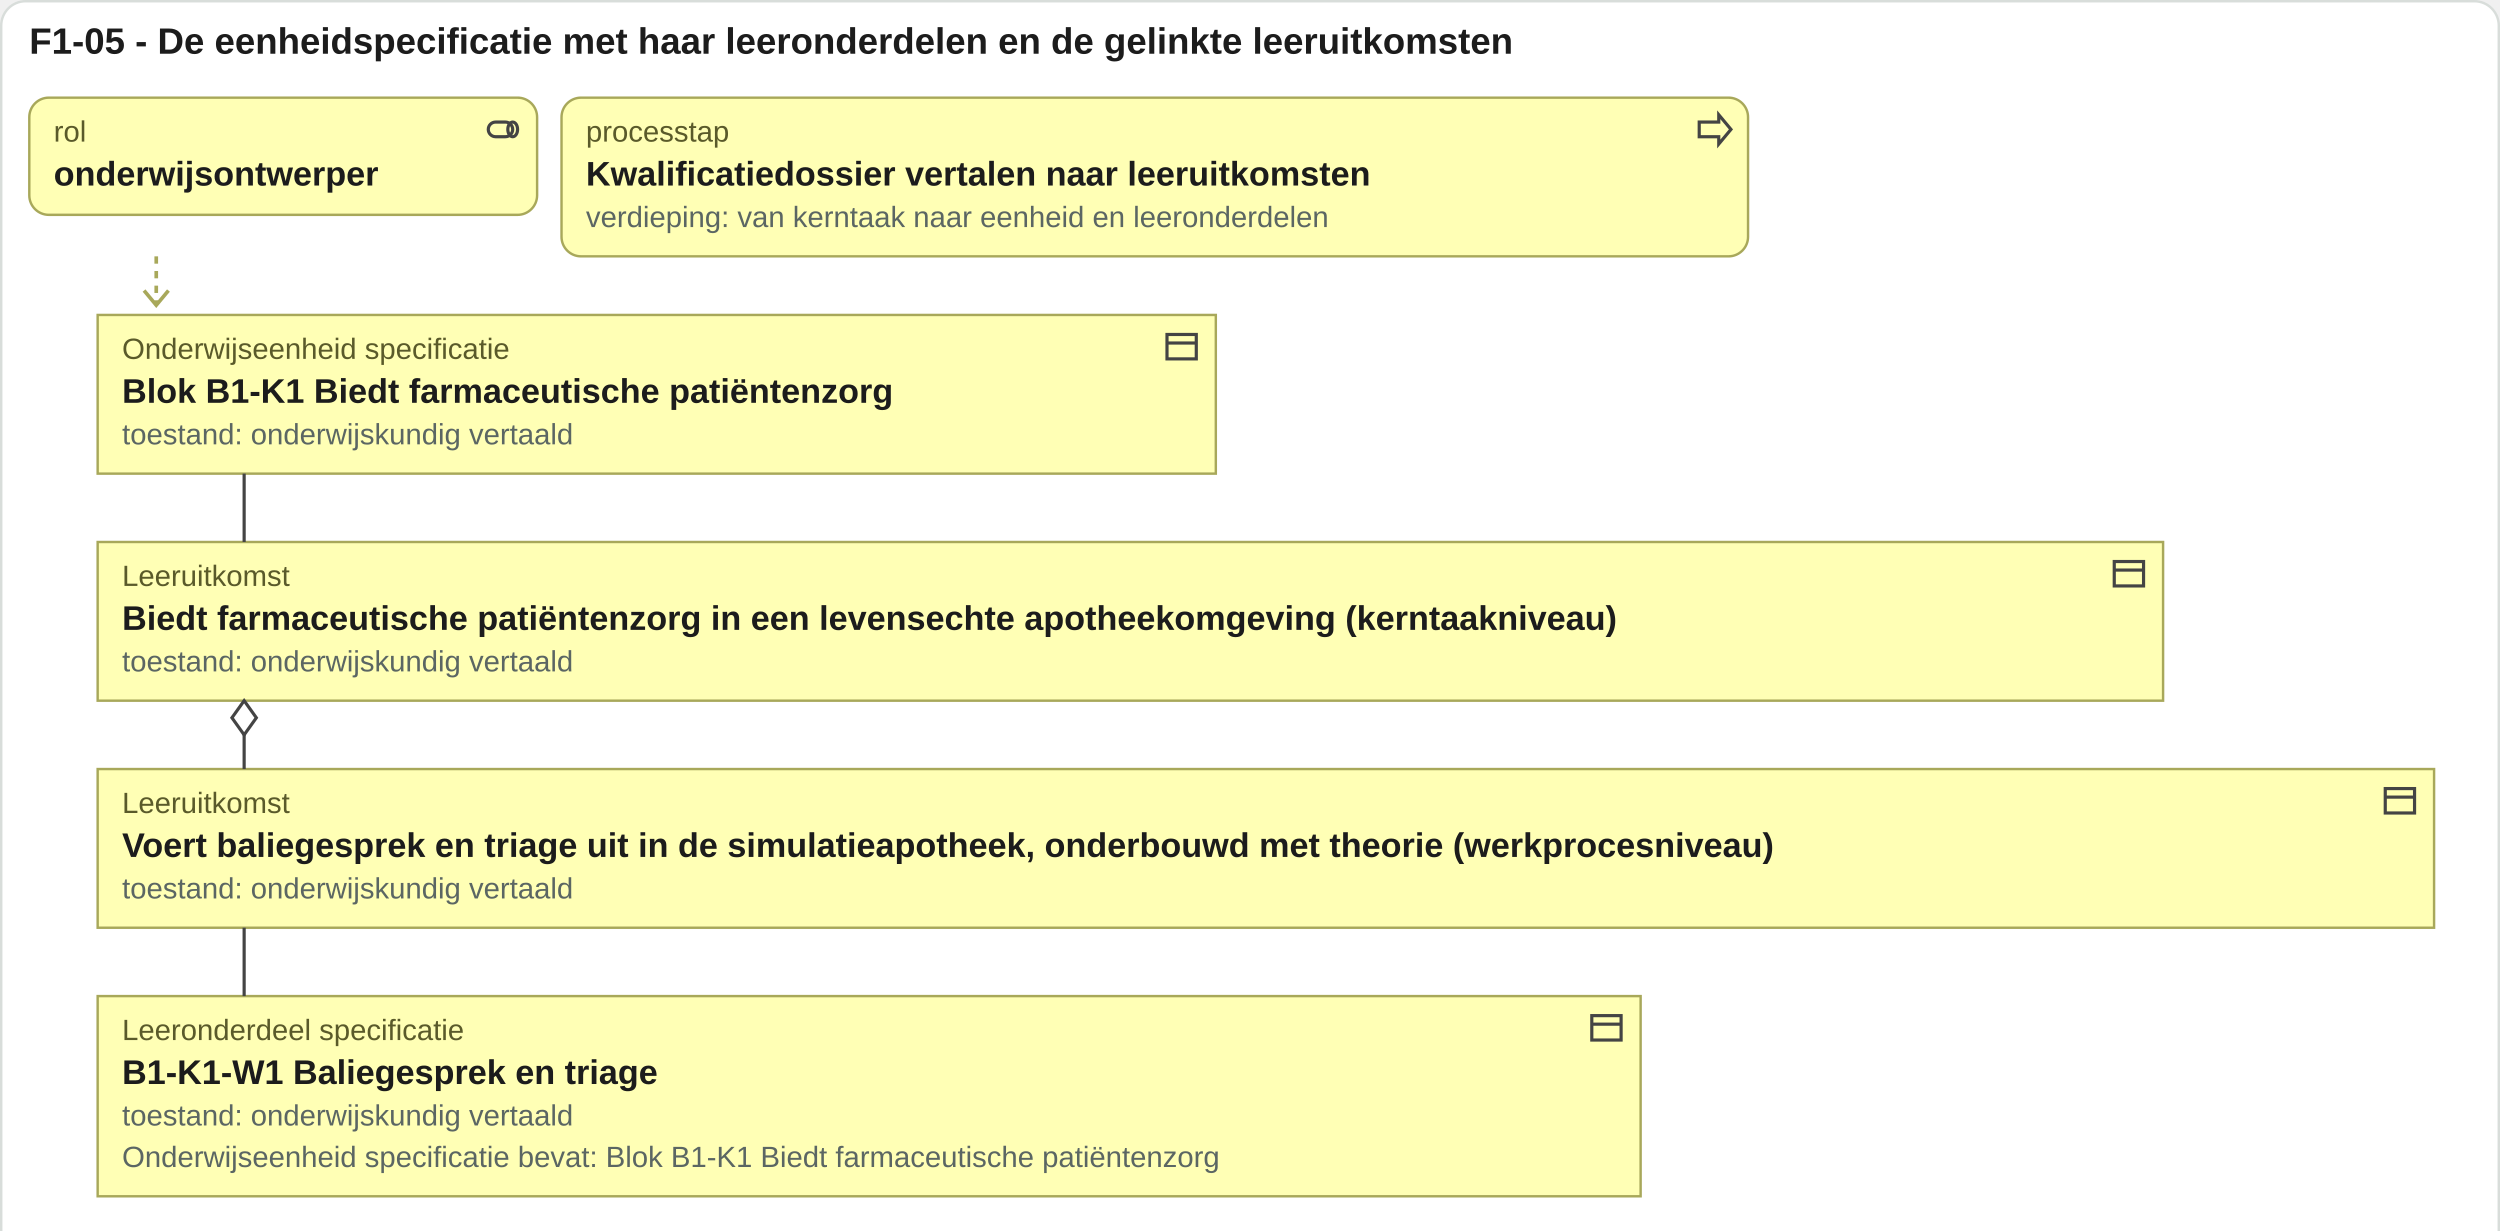
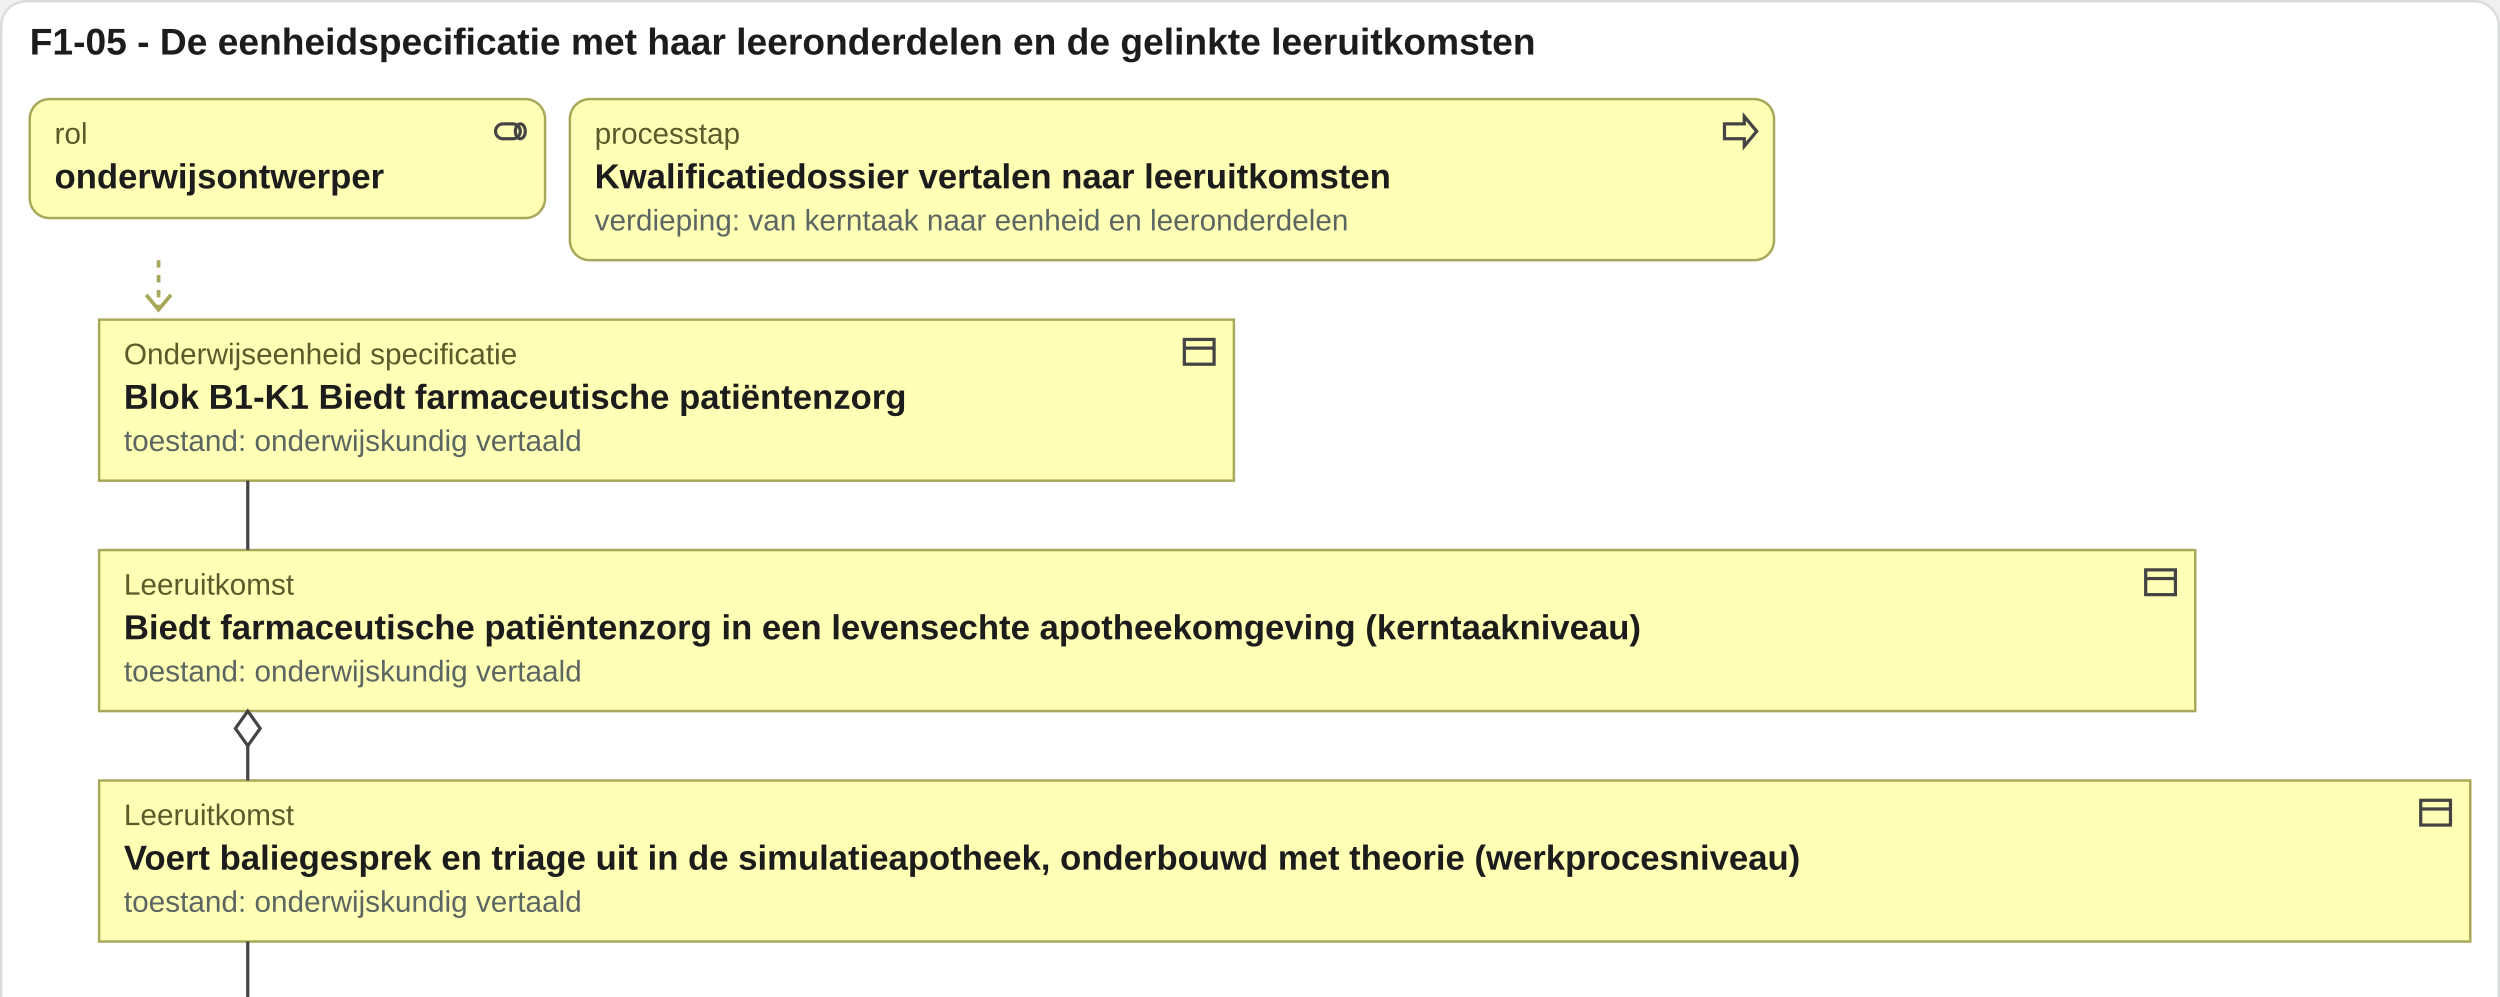
- <svg xmlns="http://www.w3.org/2000/svg" viewBox="0 0 1024 504" width="1024" height="504">
-   <rect x="0.5" y="0.5" width="1023" height="781" rx="10" fill="#ffffff" stroke="#d8ddda" />
+ <svg xmlns="http://www.w3.org/2000/svg" viewBox="0 0 1009 402" width="1009" height="402">
+   <rect x="0.5" y="0.5" width="1008" height="946" rx="10" fill="#ffffff" stroke="#d8ddda" />
  <text x="12" y="22" font-family="Arial, Helvetica, sans-serif" font-size="15" font-weight="bold" fill="#1c1c1c" text-anchor="start">F1-05 - De eenheidspecificatie met haar leeronderdelen en de gelinkte leeruitkomsten</text>
  <rect x="12" y="40" width="208" height="48" rx="8" fill="#ffffb5" stroke="#a8a85a" />
  <g transform="translate(198,45)" fill="none" stroke="#444" stroke-width="1.3">
    <rect x="2" y="5" width="10" height="6" rx="3" />
    <ellipse cx="12" cy="8" rx="2" ry="3" />
  </g>
  <text x="22" y="58" font-family="Arial, Helvetica, sans-serif" font-size="12" fill="#5a5a2a" text-anchor="start">rol</text>
  <text x="22" y="76" font-family="Arial, Helvetica, sans-serif" font-size="14" font-weight="bold" fill="#1c1c1c" text-anchor="start">onderwijsontwerper</text>
  <rect x="230" y="40" width="486" height="65" rx="8" fill="#ffffb5" stroke="#a8a85a" />
  <g transform="translate(694,45)" fill="none" stroke="#444" stroke-width="1.3">
    <path d="M2 5h8V2l5 6-5 6v-3H2z" />
  </g>
  <text x="240" y="58" font-family="Arial, Helvetica, sans-serif" font-size="12" fill="#5a5a2a" text-anchor="start">processtap</text>
  <text x="240" y="76" font-family="Arial, Helvetica, sans-serif" font-size="14" font-weight="bold" fill="#1c1c1c" text-anchor="start">Kwalificatiedossier vertalen naar leeruitkomsten</text>
  <text x="240" y="93" font-family="Arial, Helvetica, sans-serif" font-size="12" fill="#5b6663" text-anchor="start">verdieping: van kerntaak naar eenheid en leeronderdelen</text>
  <path d="M64 105 V125" stroke="#a8a85a" stroke-width="1.5" stroke-dasharray="3 3" />
  <path d="M59 119 l5 6 5 -6" fill="none" stroke="#a8a85a" stroke-width="1.5" />
  <rect x="40" y="129" width="458" height="65" rx="0" fill="#ffffb5" stroke="#a8a85a" />
  <g transform="translate(476,134)" fill="none" stroke="#444" stroke-width="1.3">
    <rect x="2" y="3" width="12" height="10" />
    <path d="M2 6.5h12" />
  </g>
  <text x="50" y="147" font-family="Arial, Helvetica, sans-serif" font-size="12" fill="#5a5a2a" text-anchor="start">Onderwijseenheid specificatie</text>
  <text x="50" y="165" font-family="Arial, Helvetica, sans-serif" font-size="14" font-weight="bold" fill="#1c1c1c" text-anchor="start">Blok B1-K1 Biedt farmaceutische patiëntenzorg</text>
  <text x="50" y="182" font-family="Arial, Helvetica, sans-serif" font-size="12" fill="#5b6663" text-anchor="start">toestand: onderwijskundig vertaald</text>
  <rect x="40" y="222" width="846" height="65" rx="0" fill="#ffffb5" stroke="#a8a85a" />
  <g transform="translate(864,227)" fill="none" stroke="#444" stroke-width="1.3">
    <rect x="2" y="3" width="12" height="10" />
    <path d="M2 6.5h12" />
  </g>
  <text x="50" y="240" font-family="Arial, Helvetica, sans-serif" font-size="12" fill="#5a5a2a" text-anchor="start">Leeruitkomst</text>
  <text x="50" y="258" font-family="Arial, Helvetica, sans-serif" font-size="14" font-weight="bold" fill="#1c1c1c" text-anchor="start">Biedt farmaceutische patiëntenzorg in een levensechte apotheekomgeving (kerntaakniveau)</text>
  <text x="50" y="275" font-family="Arial, Helvetica, sans-serif" font-size="12" fill="#5b6663" text-anchor="start">toestand: onderwijskundig vertaald</text>
  <rect x="40" y="315" width="957" height="65" rx="0" fill="#ffffb5" stroke="#a8a85a" />
  <g transform="translate(975,320)" fill="none" stroke="#444" stroke-width="1.3">
    <rect x="2" y="3" width="12" height="10" />
    <path d="M2 6.5h12" />
  </g>
  <text x="50" y="333" font-family="Arial, Helvetica, sans-serif" font-size="12" fill="#5a5a2a" text-anchor="start">Leeruitkomst</text>
  <text x="50" y="351" font-family="Arial, Helvetica, sans-serif" font-size="14" font-weight="bold" fill="#1c1c1c" text-anchor="start">Voert baliegesprek en triage uit in de simulatieapotheek, onderbouwd met theorie (werkprocesniveau)</text>
  <text x="50" y="368" font-family="Arial, Helvetica, sans-serif" font-size="12" fill="#5b6663" text-anchor="start">toestand: onderwijskundig vertaald</text>
  <rect x="40" y="408" width="632" height="82" rx="0" fill="#ffffb5" stroke="#a8a85a" />
  <g transform="translate(650,413)" fill="none" stroke="#444" stroke-width="1.3">
    <rect x="2" y="3" width="12" height="10" />
    <path d="M2 6.5h12" />
  </g>
  <text x="50" y="426" font-family="Arial, Helvetica, sans-serif" font-size="12" fill="#5a5a2a" text-anchor="start">Leeronderdeel specificatie</text>
-   <text x="50" y="444" font-family="Arial, Helvetica, sans-serif" font-size="14" font-weight="bold" fill="#1c1c1c" text-anchor="start">B1-K1-W1 Baliegesprek en triage</text>
+   <text x="50" y="444" font-family="Arial, Helvetica, sans-serif" font-size="14" font-weight="bold" fill="#1c1c1c" text-anchor="start">Baliegesprekken 101</text>
  <text x="50" y="461" font-family="Arial, Helvetica, sans-serif" font-size="12" fill="#5b6663" text-anchor="start">toestand: onderwijskundig vertaald</text>
  <text x="50" y="478" font-family="Arial, Helvetica, sans-serif" font-size="12" fill="#5b6663" text-anchor="start">Onderwijseenheid specificatie bevat: Blok B1-K1 Biedt farmaceutische patiëntenzorg</text>
-   <rect x="40" y="518" width="809" height="82" rx="0" fill="#ffffb5" stroke="#a8a85a" />
-   <g transform="translate(827,523)" fill="none" stroke="#444" stroke-width="1.3">
+   <rect x="40" y="518" width="632" height="99" rx="0" fill="#ffffb5" stroke="#a8a85a" />
+   <g transform="translate(650,523)" fill="none" stroke="#444" stroke-width="1.3">
    <rect x="2" y="3" width="12" height="10" />
    <path d="M2 6.5h12" />
  </g>
-   <text x="50" y="536" font-family="Arial, Helvetica, sans-serif" font-size="12" fill="#5a5a2a" text-anchor="start">Leeruitkomst</text>
-   <text x="50" y="554" font-family="Arial, Helvetica, sans-serif" font-size="14" font-weight="bold" fill="#1c1c1c" text-anchor="start">Voert medicatiebewaking uit onder begeleiding in de leerapotheek (werkprocesniveau)</text>
+   <text x="50" y="536" font-family="Arial, Helvetica, sans-serif" font-size="12" fill="#5a5a2a" text-anchor="start">Leeronderdeel specificatie</text>
+   <text x="50" y="554" font-family="Arial, Helvetica, sans-serif" font-size="14" font-weight="bold" fill="#1c1c1c" text-anchor="start">Triage: theorie en protocollen</text>
  <text x="50" y="571" font-family="Arial, Helvetica, sans-serif" font-size="12" fill="#5b6663" text-anchor="start">toestand: onderwijskundig vertaald</text>
-   <text x="50" y="588" font-family="Arial, Helvetica, sans-serif" font-size="12" fill="#5b6663" text-anchor="start">bevat Leeruitkomst</text>
-   <rect x="40" y="628" width="632" height="82" rx="0" fill="#ffffb5" stroke="#a8a85a" />
-   <g transform="translate(650,633)" fill="none" stroke="#444" stroke-width="1.3">
+   <text x="50" y="588" font-family="Arial, Helvetica, sans-serif" font-size="12" fill="#5b6663" text-anchor="start">hangt aan Leeruitkomst</text>
+   <text x="50" y="605" font-family="Arial, Helvetica, sans-serif" font-size="12" fill="#5b6663" text-anchor="start">Onderwijseenheid specificatie bevat: Blok B1-K1 Biedt farmaceutische patiëntenzorg</text>
+   <rect x="40" y="645" width="809" height="82" rx="0" fill="#ffffb5" stroke="#a8a85a" />
+   <g transform="translate(827,650)" fill="none" stroke="#444" stroke-width="1.3">
    <rect x="2" y="3" width="12" height="10" />
    <path d="M2 6.5h12" />
  </g>
-   <text x="50" y="646" font-family="Arial, Helvetica, sans-serif" font-size="12" fill="#5a5a2a" text-anchor="start">Leeronderdeel specificatie</text>
-   <text x="50" y="664" font-family="Arial, Helvetica, sans-serif" font-size="14" font-weight="bold" fill="#1c1c1c" text-anchor="start">B1-K1-W2 Medicatiebewaking</text>
-   <text x="50" y="681" font-family="Arial, Helvetica, sans-serif" font-size="12" fill="#5b6663" text-anchor="start">toestand: onderwijskundig vertaald</text>
-   <text x="50" y="698" font-family="Arial, Helvetica, sans-serif" font-size="12" fill="#5b6663" text-anchor="start">Onderwijseenheid specificatie bevat: Blok B1-K1 Biedt farmaceutische patiëntenzorg</text>
+   <text x="50" y="663" font-family="Arial, Helvetica, sans-serif" font-size="12" fill="#5a5a2a" text-anchor="start">Leeruitkomst</text>
+   <text x="50" y="681" font-family="Arial, Helvetica, sans-serif" font-size="14" font-weight="bold" fill="#1c1c1c" text-anchor="start">Voert medicatiebewaking uit onder begeleiding in de leerapotheek (werkprocesniveau)</text>
+   <text x="50" y="698" font-family="Arial, Helvetica, sans-serif" font-size="12" fill="#5b6663" text-anchor="start">toestand: onderwijskundig vertaald</text>
+   <text x="50" y="715" font-family="Arial, Helvetica, sans-serif" font-size="12" fill="#5b6663" text-anchor="start">bevat Leeruitkomst</text>
+   <rect x="40" y="755" width="632" height="82" rx="0" fill="#ffffb5" stroke="#a8a85a" />
+   <g transform="translate(650,760)" fill="none" stroke="#444" stroke-width="1.3">
+     <rect x="2" y="3" width="12" height="10" />
+     <path d="M2 6.5h12" />
+   </g>
+   <text x="50" y="773" font-family="Arial, Helvetica, sans-serif" font-size="12" fill="#5a5a2a" text-anchor="start">Leeronderdeel specificatie</text>
+   <text x="50" y="791" font-family="Arial, Helvetica, sans-serif" font-size="14" font-weight="bold" fill="#1c1c1c" text-anchor="start">Medicatiebewaking in de leerapotheek</text>
+   <text x="50" y="808" font-family="Arial, Helvetica, sans-serif" font-size="12" fill="#5b6663" text-anchor="start">toestand: onderwijskundig vertaald</text>
+   <text x="50" y="825" font-family="Arial, Helvetica, sans-serif" font-size="12" fill="#5b6663" text-anchor="start">Onderwijseenheid specificatie bevat: Blok B1-K1 Biedt farmaceutische patiëntenzorg</text>
  <path d="M100 194V222" stroke="#444" stroke-width="1.3" fill="none" />
  <path d="M100 287V315" stroke="#444" stroke-width="1.3" fill="none" />
  <path d="M100 287l-5 7l5 7l5 -7z" fill="#ffffff" stroke="#444" stroke-width="1.3" />
  <path d="M100 380V408" stroke="#444" stroke-width="1.3" fill="none" />
-   <path d="M100 600V628" stroke="#444" stroke-width="1.3" fill="none" />
-   <text x="12" y="732" font-family="Arial, Helvetica, sans-serif" font-size="14" fill="#5b6663" text-anchor="start">Verdieping: de leeruitkomst zit niet in de eenheid, zij staat ernaast. De onderwijseenheidspecificatie verwijst naar de</text>
-   <text x="12" y="751" font-family="Arial, Helvetica, sans-serif" font-size="14" fill="#5b6663" text-anchor="start">leeruitkomst op kerntaakniveau, en elke leeronderdeelspecificatie naar haar eigen leeruitkomst op werkprocesniveau. Zo</text>
-   <text x="12" y="770" font-family="Arial, Helvetica, sans-serif" font-size="14" fill="#5b6663" text-anchor="start">loopt de herkomst uit het kwalificatiedossier via de leeruitkomst, niet langs de specificatie zelf.</text>
+   <path d="M100 727V755" stroke="#444" stroke-width="1.3" fill="none" />
+   <text x="12" y="859" font-family="Arial, Helvetica, sans-serif" font-size="14" fill="#5b6663" text-anchor="start">Verdieping: de leeruitkomst zit niet in de eenheid, zij staat ernaast. De onderwijseenheid draagt de toetsbare</text>
+   <text x="12" y="878" font-family="Arial, Helvetica, sans-serif" font-size="14" fill="#5b6663" text-anchor="start">uitkomsten, de leeronderdelen dragen het onderwijskundige antwoord op hoe de student daar komt. Die twee verdiepingen</text>
+   <text x="12" y="897" font-family="Arial, Helvetica, sans-serif" font-size="14" fill="#5b6663" text-anchor="start">lopen niet gelijk op: een werkproces is een summatieve verdieping van een kerntaak, een leeronderdeel een</text>
+   <text x="12" y="916" font-family="Arial, Helvetica, sans-serif" font-size="14" fill="#5b6663" text-anchor="start">ontwikkelingsgerichte. Daarom hangen hier twee leeronderdelen aan een werkproces-leeruitkomst, en draagt geen</text>
+   <text x="12" y="935" font-family="Arial, Helvetica, sans-serif" font-size="14" fill="#5b6663" text-anchor="start">leeronderdeel een werkproces-code als naam.</text>
</svg>
